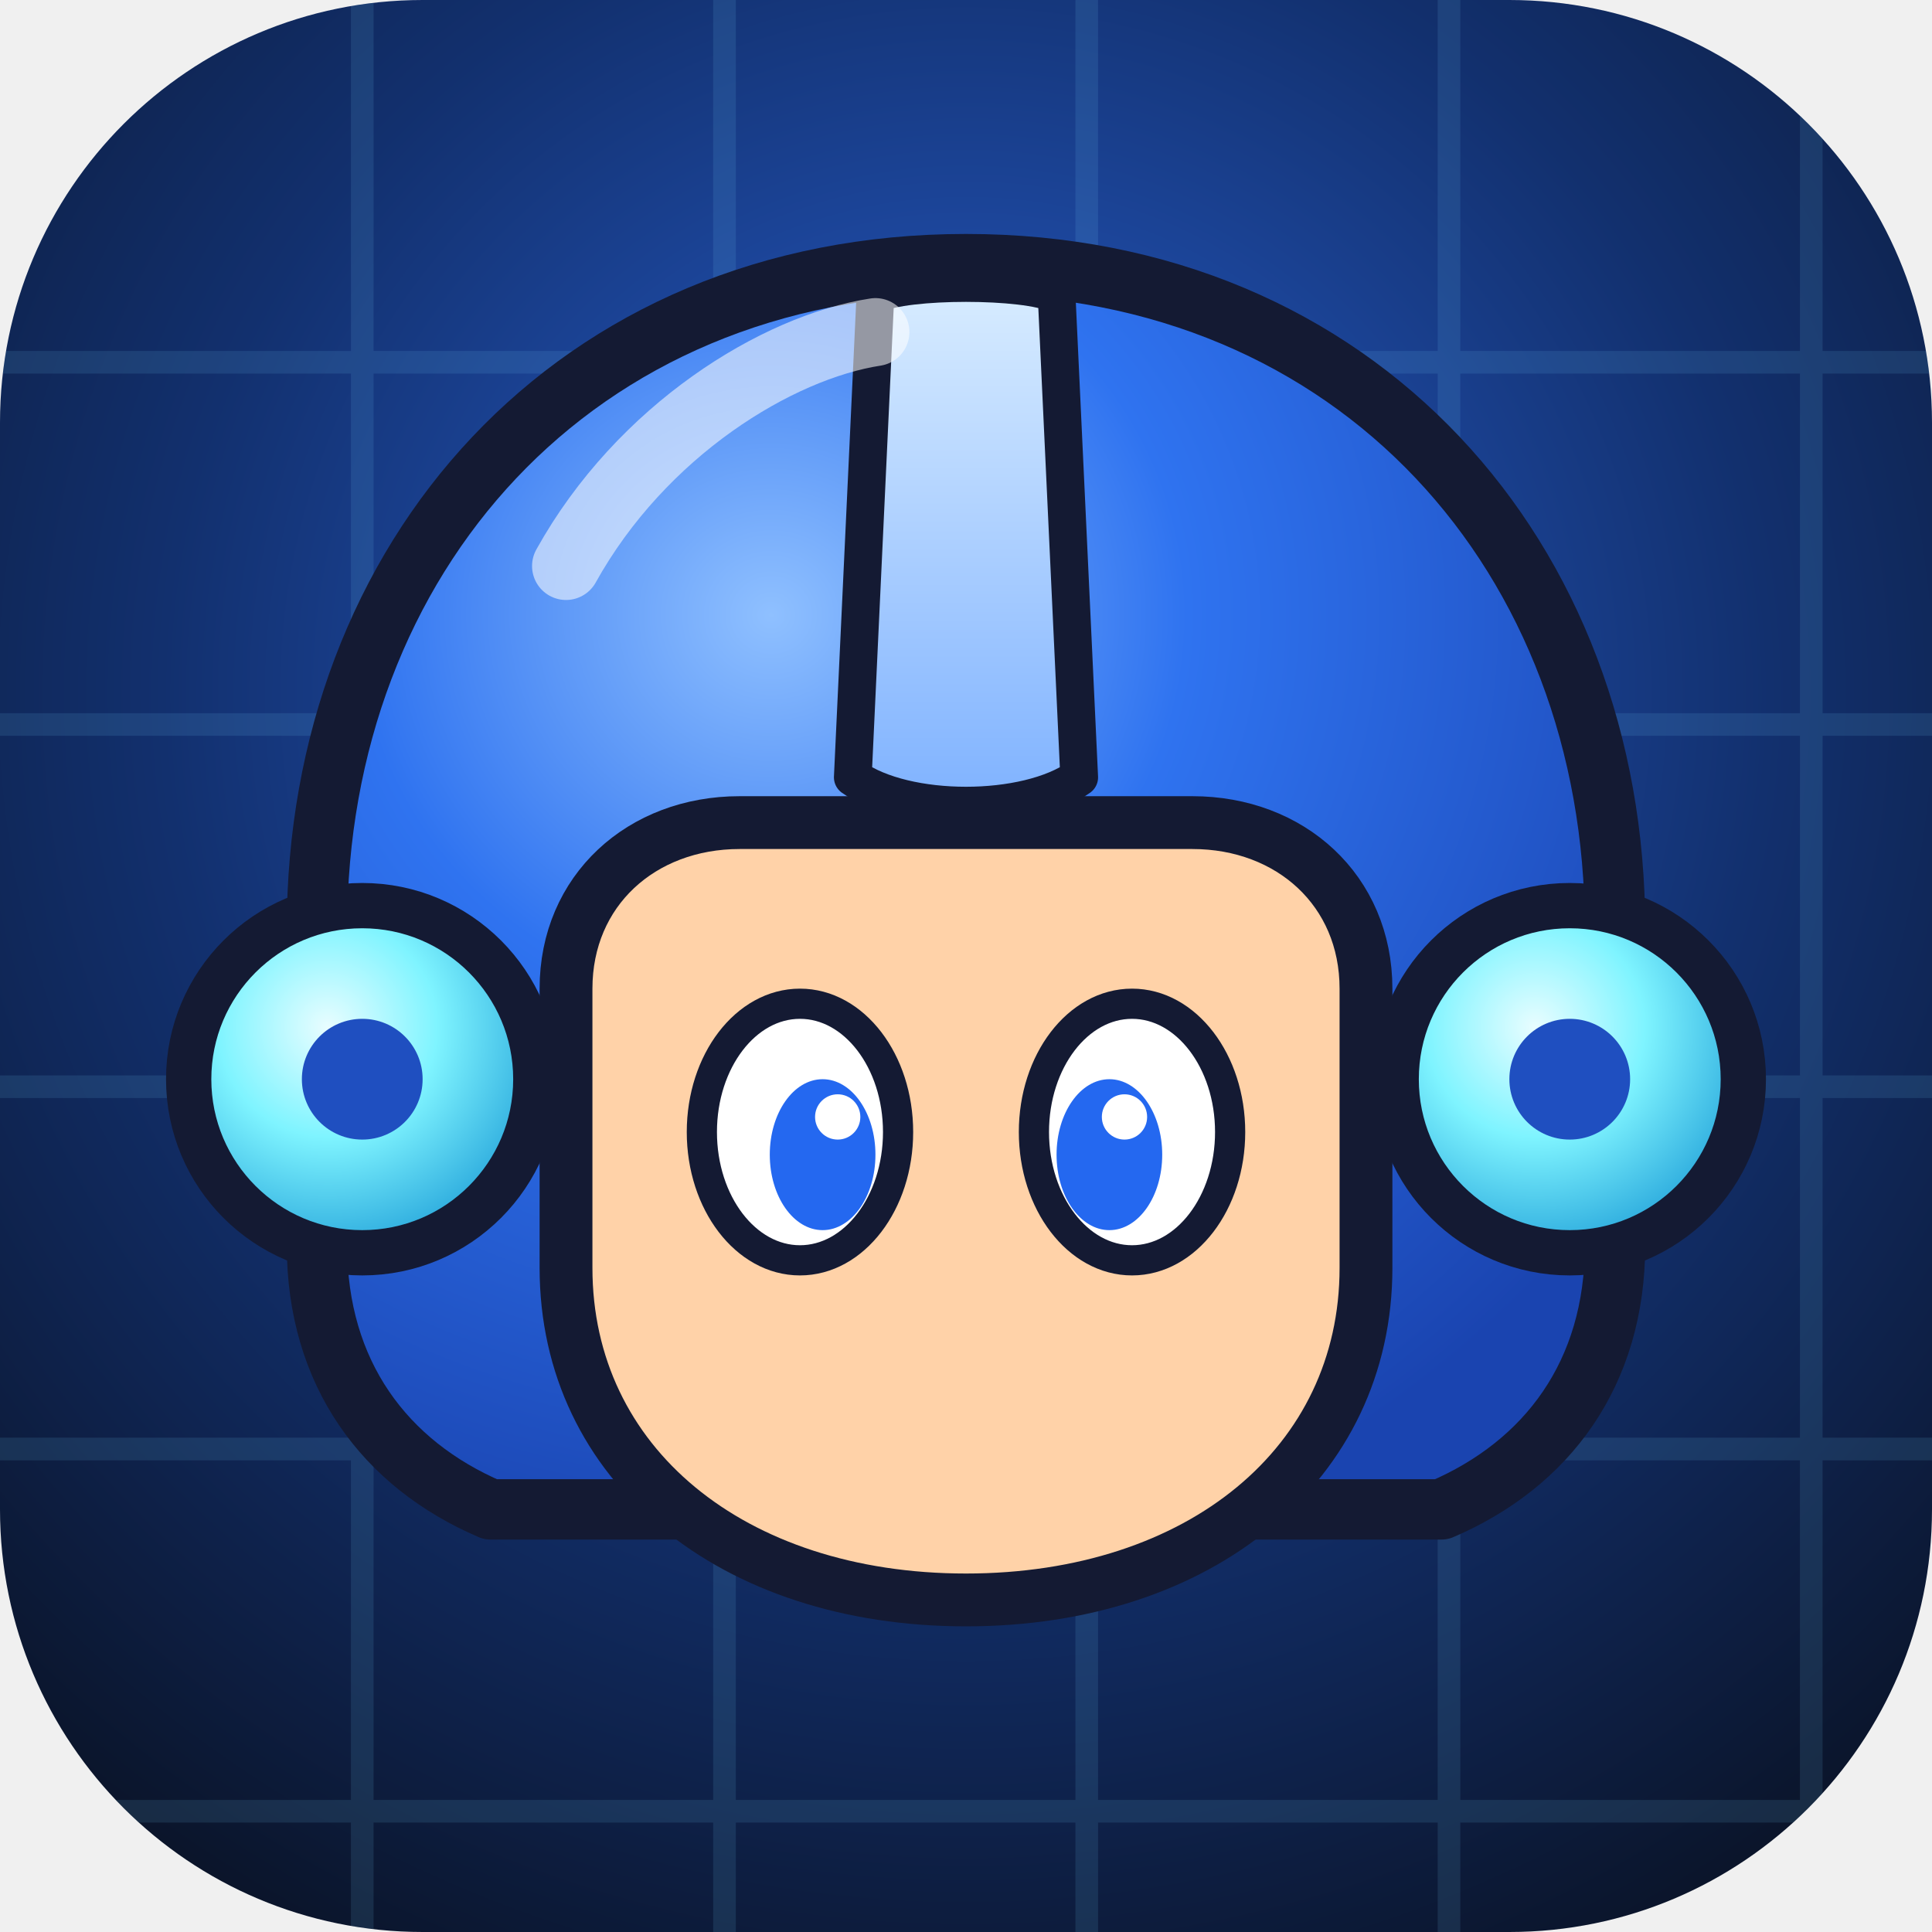
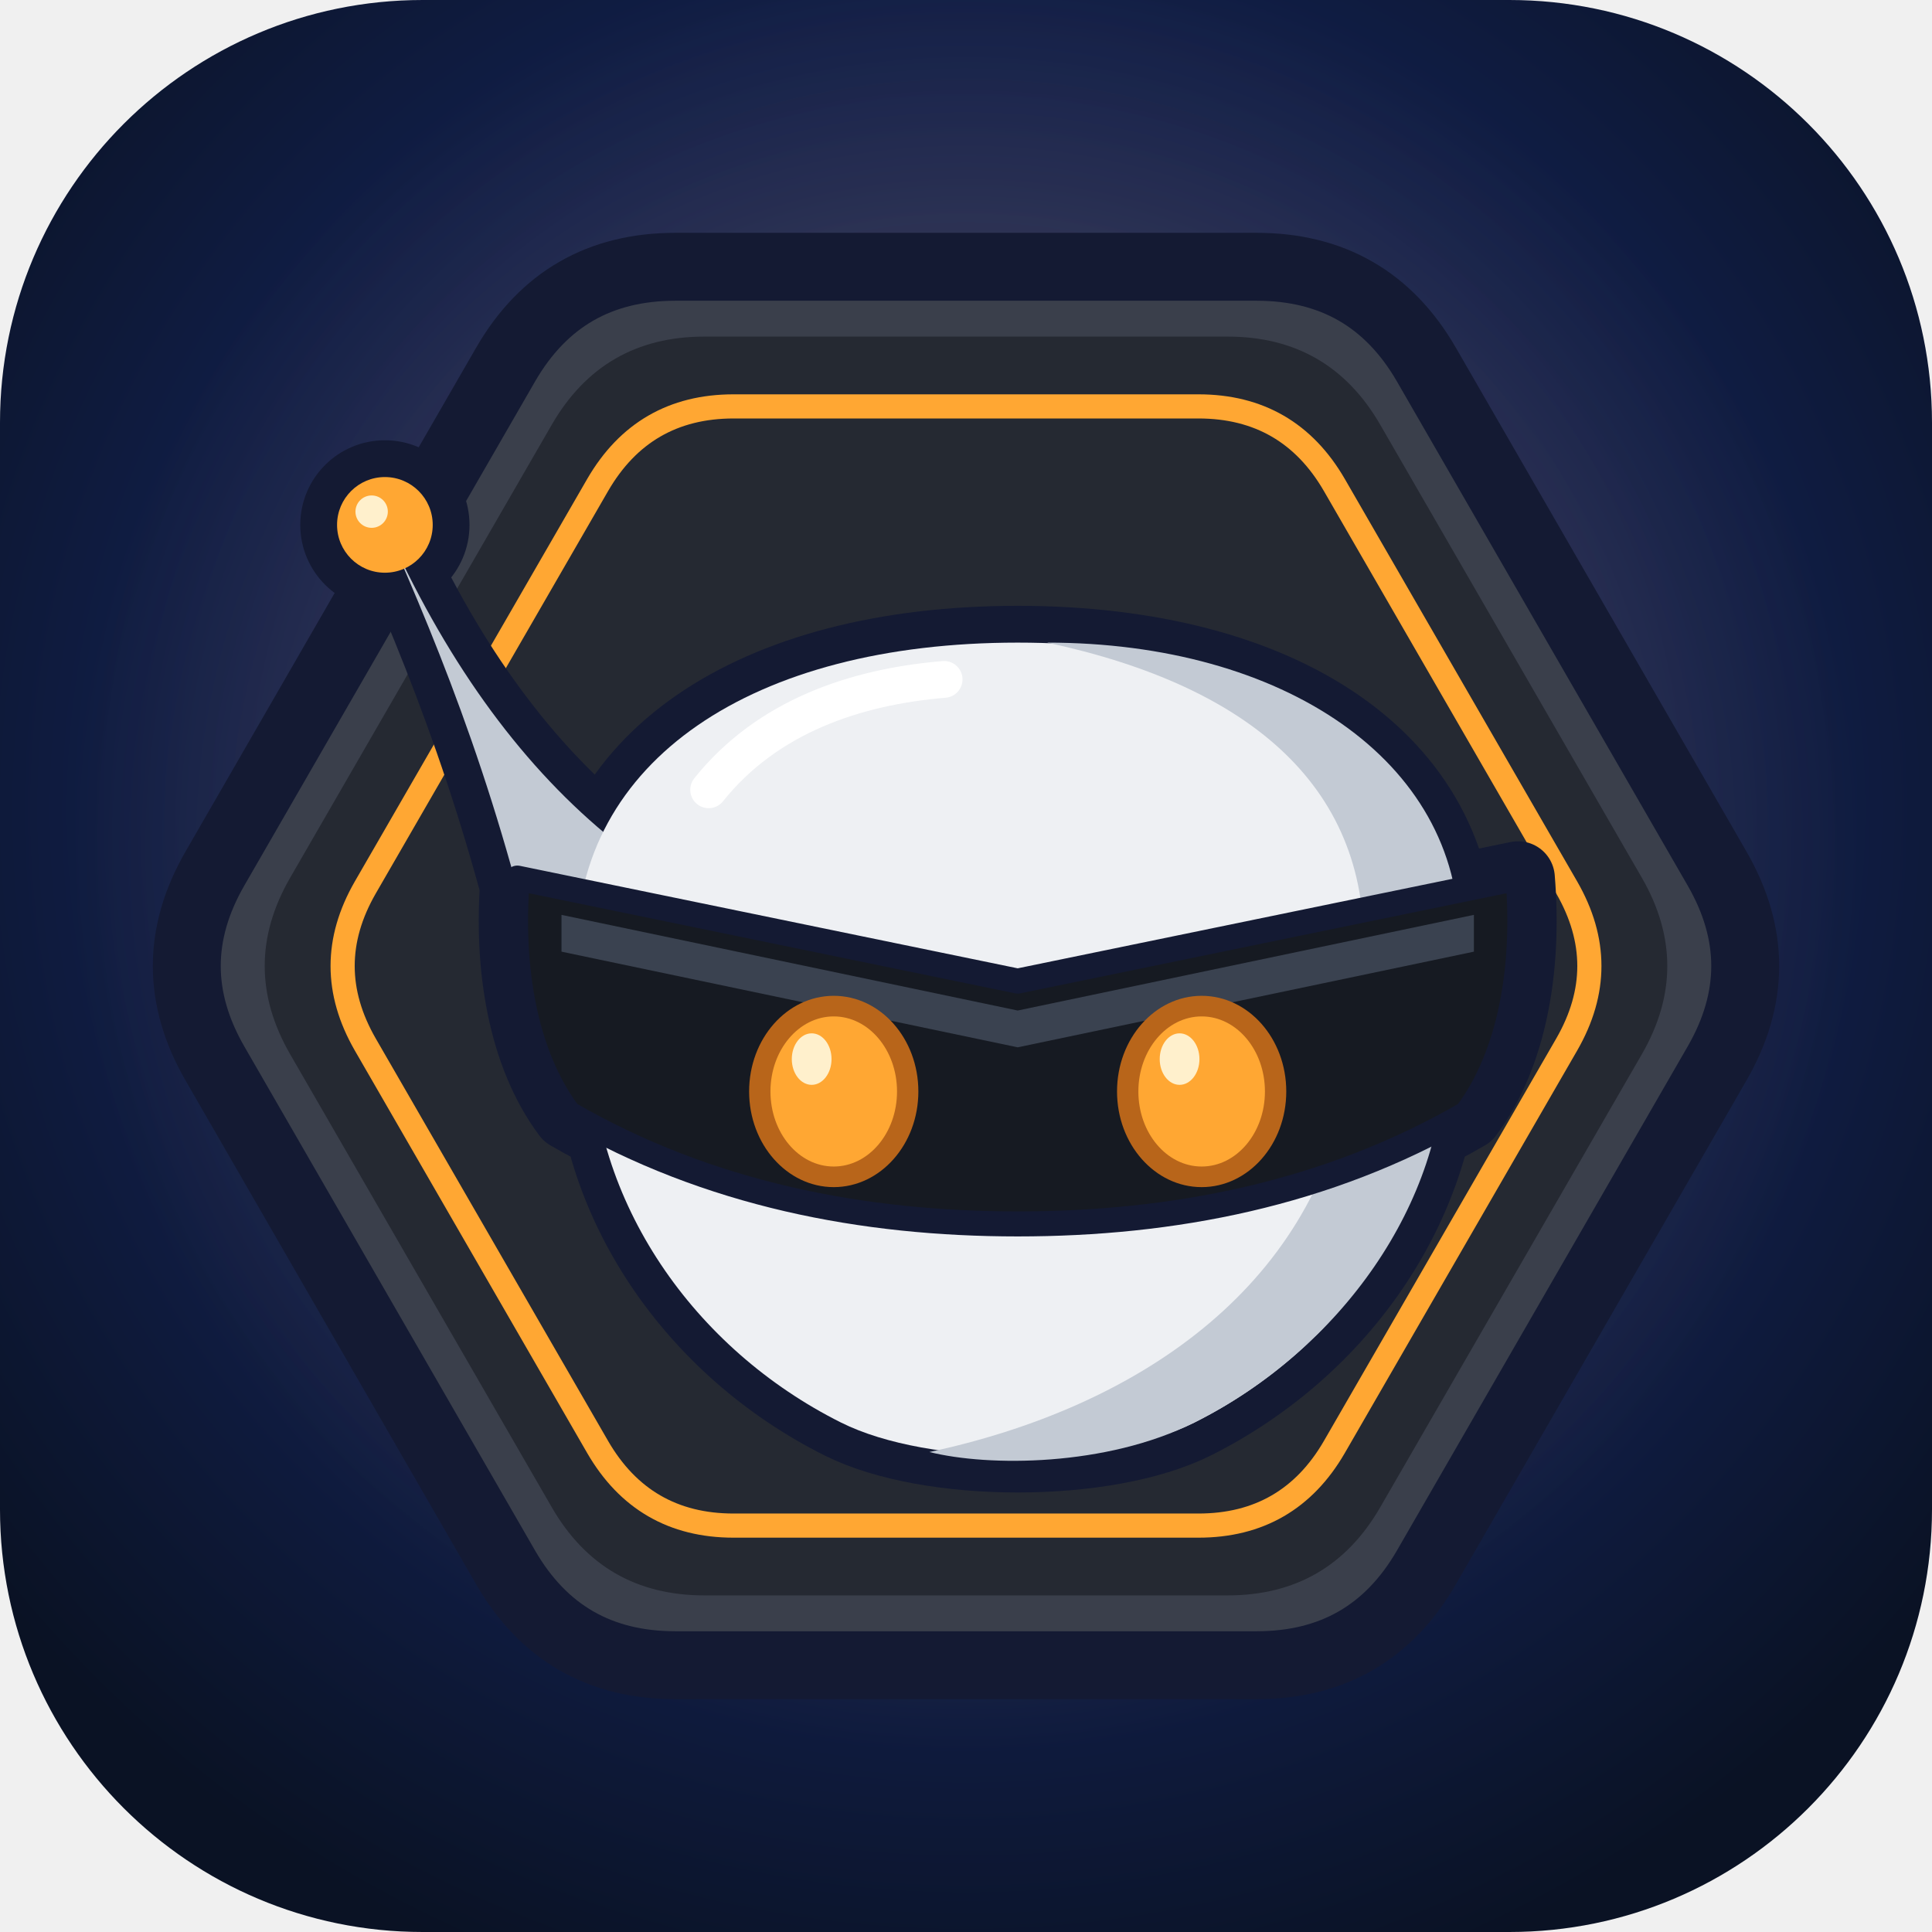
<svg xmlns="http://www.w3.org/2000/svg" viewBox="0 0 512 512">
  <defs>
-     <radialGradient id="bg" cx="50%" cy="36%" r="75%">
-       <stop offset="0" stop-color="#2a63d8" />
-       <stop offset="0.55" stop-color="#12306e" />
+     <radialGradient id="b" cx="50%" cy="42%" r="64%">
+       <stop offset="0" stop-color="#24397a" />
+       <stop offset=".56" stop-color="#122150" />
      <stop offset="1" stop-color="#0a1224" />
    </radialGradient>
-     <radialGradient id="helm" cx="35%" cy="28%" r="80%">
-       <stop offset="0" stop-color="#8fc0ff" />
-       <stop offset="0.4" stop-color="#2f73f0" />
-       <stop offset="1" stop-color="#1a44b0" />
+     <radialGradient id="g" cx="50%" cy="44%" r="46%">
+       <stop offset="0" stop-color="#ffa733" stop-opacity=".32" />
+       <stop offset="1" stop-color="#ffa733" stop-opacity="0" />
    </radialGradient>
-     <radialGradient id="ear" cx="40%" cy="35%" r="70%">
-       <stop offset="0" stop-color="#e8fdff" />
-       <stop offset="0.45" stop-color="#7ff4ff" />
-       <stop offset="1" stop-color="#1f9fd8" />
-     </radialGradient>
-     <linearGradient id="fin" x1="0" y1="0" x2="0" y2="1">
-       <stop offset="0" stop-color="#d8ecff" />
-       <stop offset="1" stop-color="#7fb2ff" />
-     </linearGradient>
-     <clipPath id="tile">
-       <rect width="512" height="512" rx="112" />
-     </clipPath>
  </defs>
-   <g clip-path="url(#tile)">
-     <rect width="512" height="512" fill="url(#bg)" />
-     <g stroke="#78d2ff" stroke-opacity="0.12" stroke-width="6">
-       <path d="M0 96H512M0 192H512M0 288H512M0 384H512M0 480H512M96 0V512M192 0V512M288 0V512M384 0V512M480 0V512" />
+   <style>.s{display:none}@media (max-width:40px){.d{display:none}.s{display:inline}}</style>
+   <g class="bg">
+     <rect width="512" height="512" rx="112" fill="url(#b)" />
+     <rect width="512" height="512" rx="112" fill="url(#g)" />
+   </g>
+   <g class="d" stroke-linejoin="round">
+     <path d="M455 230.1c10 17.3 10 34.5 0 51.8l-77 133.5c-10 17.3-25 25.9-45 25.9h-154c-20 0-35-8.6-45-25.9l-77-133.5c-10-17.3-10-34.5 0-51.8l77-133.5c10-17.3 25-25.9 45-25.9h154c20 0 35 8.6 45 25.9z" fill="#3a3f4b" stroke="#141a33" stroke-width="18" />
+     <path d="M435.1 232.6c9 15.6 9 31.2 0 46.8l-69.3 120c-9 15.6-22.5 23.4-40.5 23.4h-138.6c-18 0-31.5-7.8-40.5-23.4l-69.3-120c-9-15.6-9-31.2 0-46.8l69.3-120c9-15.6 22.5-23.4 40.5-23.4h138.6c18 0 31.5 7.8 40.5 23.4z" fill="#252932" />
+     <path d="M415.2 235.2c8 13.9 8 27.7 0 41.6l-61.6 106.7c-8 13.8-20 20.8-36 20.8h-123.2c-16 0-28-7-36-20.8l-61.6-106.7c-8-13.9-8-27.7 0-41.6l61.6-106.7c8-13.8 20-20.8 36-20.8h123.2c16 0 28 7 36 20.8z" fill="none" stroke="#ffa733" stroke-width="6.4" />
+     <g transform="matrix(1.95 0 0 1.95 269.7 260)">
+       <path d="M-56-20c-12-10-22-24-30-42c8 18 16 38 22 66zM-60-4c0-26 24-42 60-42c36 0 60 16 60 42l-60 8zM-58 8h116c0 22-14 42-34 52c-12 6-36 6-48 0c-20-10-34-30-34-52zM-68-14l68 14l68-14c1 12-1 24-7 32c-19 11-40 15-61 15c-21 0-42-4-61-15c-6-8-8-20-7-32z" fill="#141a33" stroke="#141a33" stroke-width="10" />
+       <circle cx="-86" cy="-62" r="11.5" fill="#141a33" />
+       <path d="M-56-20c-12-10-22-24-30-42c8 18 16 38 22 66z" fill="#c3cad4" />
+       <path d="M-58 8h116c0 22-14 42-34 52c-12 6-36 6-48 0c-20-10-34-30-34-52z" fill="#eef0f3" />
+       <path d="M58 10c0 20-14 40-34 50c-12 6-28 6-36 4c28-6 52-22 57-50z" fill="#c3cad4" />
+       <path d="M-60-4c0-26 24-42 60-42c36 0 60 16 60 42l-60 8z" fill="#eef0f3" />
+       <path d="M60-6c0-24-24-40-56-40c28 6 44 20 43 43z" fill="#c3cad4" />
+       <path d="M-42-26c8-10 20-14 32-15" fill="none" stroke="#fff" stroke-width="5" stroke-linecap="round" />
+       <path d="M-68-14l68 14l68-14c1 12-1 24-7 32c-19 11-40 15-61 15c-21 0-42-4-61-15c-6-8-8-20-7-32z" fill="#161a22" stroke="#141a33" stroke-width="3.4" />
+       <path d="M-62-9l62 13l62-13v5l-62 13l-62-13z" fill="#3a4250" />
+       <ellipse cx="-25" cy="15" rx="11.5" ry="13" fill="#b8651a" />
+       <ellipse cx="-25" cy="15" rx="8.6" ry="10.2" fill="#ffa733" />
+       <ellipse cx="-28" cy="10.6" rx="2.7" ry="3.5" fill="#fff0cc" />
+       <ellipse cx="25" cy="15" rx="11.5" ry="13" fill="#b8651a" />
+       <ellipse cx="25" cy="15" rx="8.6" ry="10.2" fill="#ffa733" />
+       <ellipse cx="22" cy="10.6" rx="2.7" ry="3.5" fill="#fff0cc" />
+       <circle cx="-86" cy="-62" r="6.5" fill="#ffa733" />
+       <circle cx="-87.8" cy="-63.8" r="2.2" fill="#fff0cc" />
    </g>
-     <path d="M256 70c-104 0-172 78-172 176v84c0 34 18 58 46 70h252c28-12 46-36 46-70v-84c0-98-68-176-172-176z" fill="url(#helm)" stroke="#141a33" stroke-width="16" stroke-linejoin="round" />
-     <path d="M232 78c8-4 40-4 48 0l6 128c-14 10-46 10-60 0z" fill="url(#fin)" stroke="#141a33" stroke-width="10" stroke-linejoin="round" />
-     <path d="M150 262c0-26 20-44 46-44h120c26 0 46 18 46 44v74c0 52-44 88-106 88s-106-36-106-88z" fill="#ffd2a8" stroke="#141a33" stroke-width="14" stroke-linejoin="round" />
-     <g stroke="#141a33" stroke-width="8">
-       <ellipse cx="212" cy="300" rx="26" ry="34" fill="#ffffff" />
-       <ellipse cx="300" cy="300" rx="26" ry="34" fill="#ffffff" />
+   </g>
+   <g class="s" stroke-linejoin="round">
+     <g transform="matrix(3.1 0 0 3.1 293.2 262)">
+       <path d="M-56-20c-12-10-22-24-30-42c8 18 16 38 22 66zM-60-4c0-26 24-42 60-42c36 0 60 16 60 42l-60 8zM-58 8h116c0 22-14 42-34 52c-12 6-36 6-48 0c-20-10-34-30-34-52zM-68-14l68 14l68-14c1 12-1 24-7 32c-19 11-40 15-61 15c-21 0-42-4-61-15c-6-8-8-20-7-32z" fill="#141a33" stroke="#141a33" stroke-width="13" />
+       <circle cx="-86" cy="-62" r="13" fill="#141a33" />
+       <path d="M-56-20c-12-10-22-24-30-42c8 18 16 38 22 66z" fill="#c3cad4" />
+       <path d="M-58 8h116c0 22-14 42-34 52c-12 6-36 6-48 0c-20-10-34-30-34-52z" fill="#eef0f3" />
+       <path d="M-60-4c0-26 24-42 60-42c36 0 60 16 60 42l-60 8z" fill="#eef0f3" />
+       <path d="M-68-14l68 14l68-14c1 12-1 24-7 32c-19 11-40 15-61 15c-21 0-42-4-61-15c-6-8-8-20-7-32z" fill="#161a22" stroke="#141a33" stroke-width="4.6" />
+       <ellipse cx="-25" cy="15" rx="11.5" ry="13" fill="#b8651a" />
+       <ellipse cx="-25" cy="15" rx="8.6" ry="10.2" fill="#ffa733" />
+       <ellipse cx="25" cy="15" rx="11.5" ry="13" fill="#b8651a" />
+       <ellipse cx="25" cy="15" rx="8.6" ry="10.2" fill="#ffa733" />
+       <circle cx="-86" cy="-62" r="6.5" fill="#ffa733" />
    </g>
-     <ellipse cx="218" cy="306" rx="14" ry="20" fill="#2468f0" />
-     <ellipse cx="294" cy="306" rx="14" ry="20" fill="#2468f0" />
-     <circle cx="222" cy="296" r="6" fill="#ffffff" />
-     <circle cx="298" cy="296" r="6" fill="#ffffff" />
-     <g stroke="#141a33" stroke-width="12">
-       <circle cx="96" cy="286" r="46" fill="url(#ear)" />
-       <circle cx="416" cy="286" r="46" fill="url(#ear)" />
-     </g>
-     <circle cx="96" cy="286" r="16" fill="#1f4fc0" />
-     <circle cx="416" cy="286" r="16" fill="#1f4fc0" />
-     <path d="M150 150c20-36 56-58 82-62" fill="none" stroke="#ffffff" stroke-opacity="0.55" stroke-width="18" stroke-linecap="round" />
  </g>
</svg>
